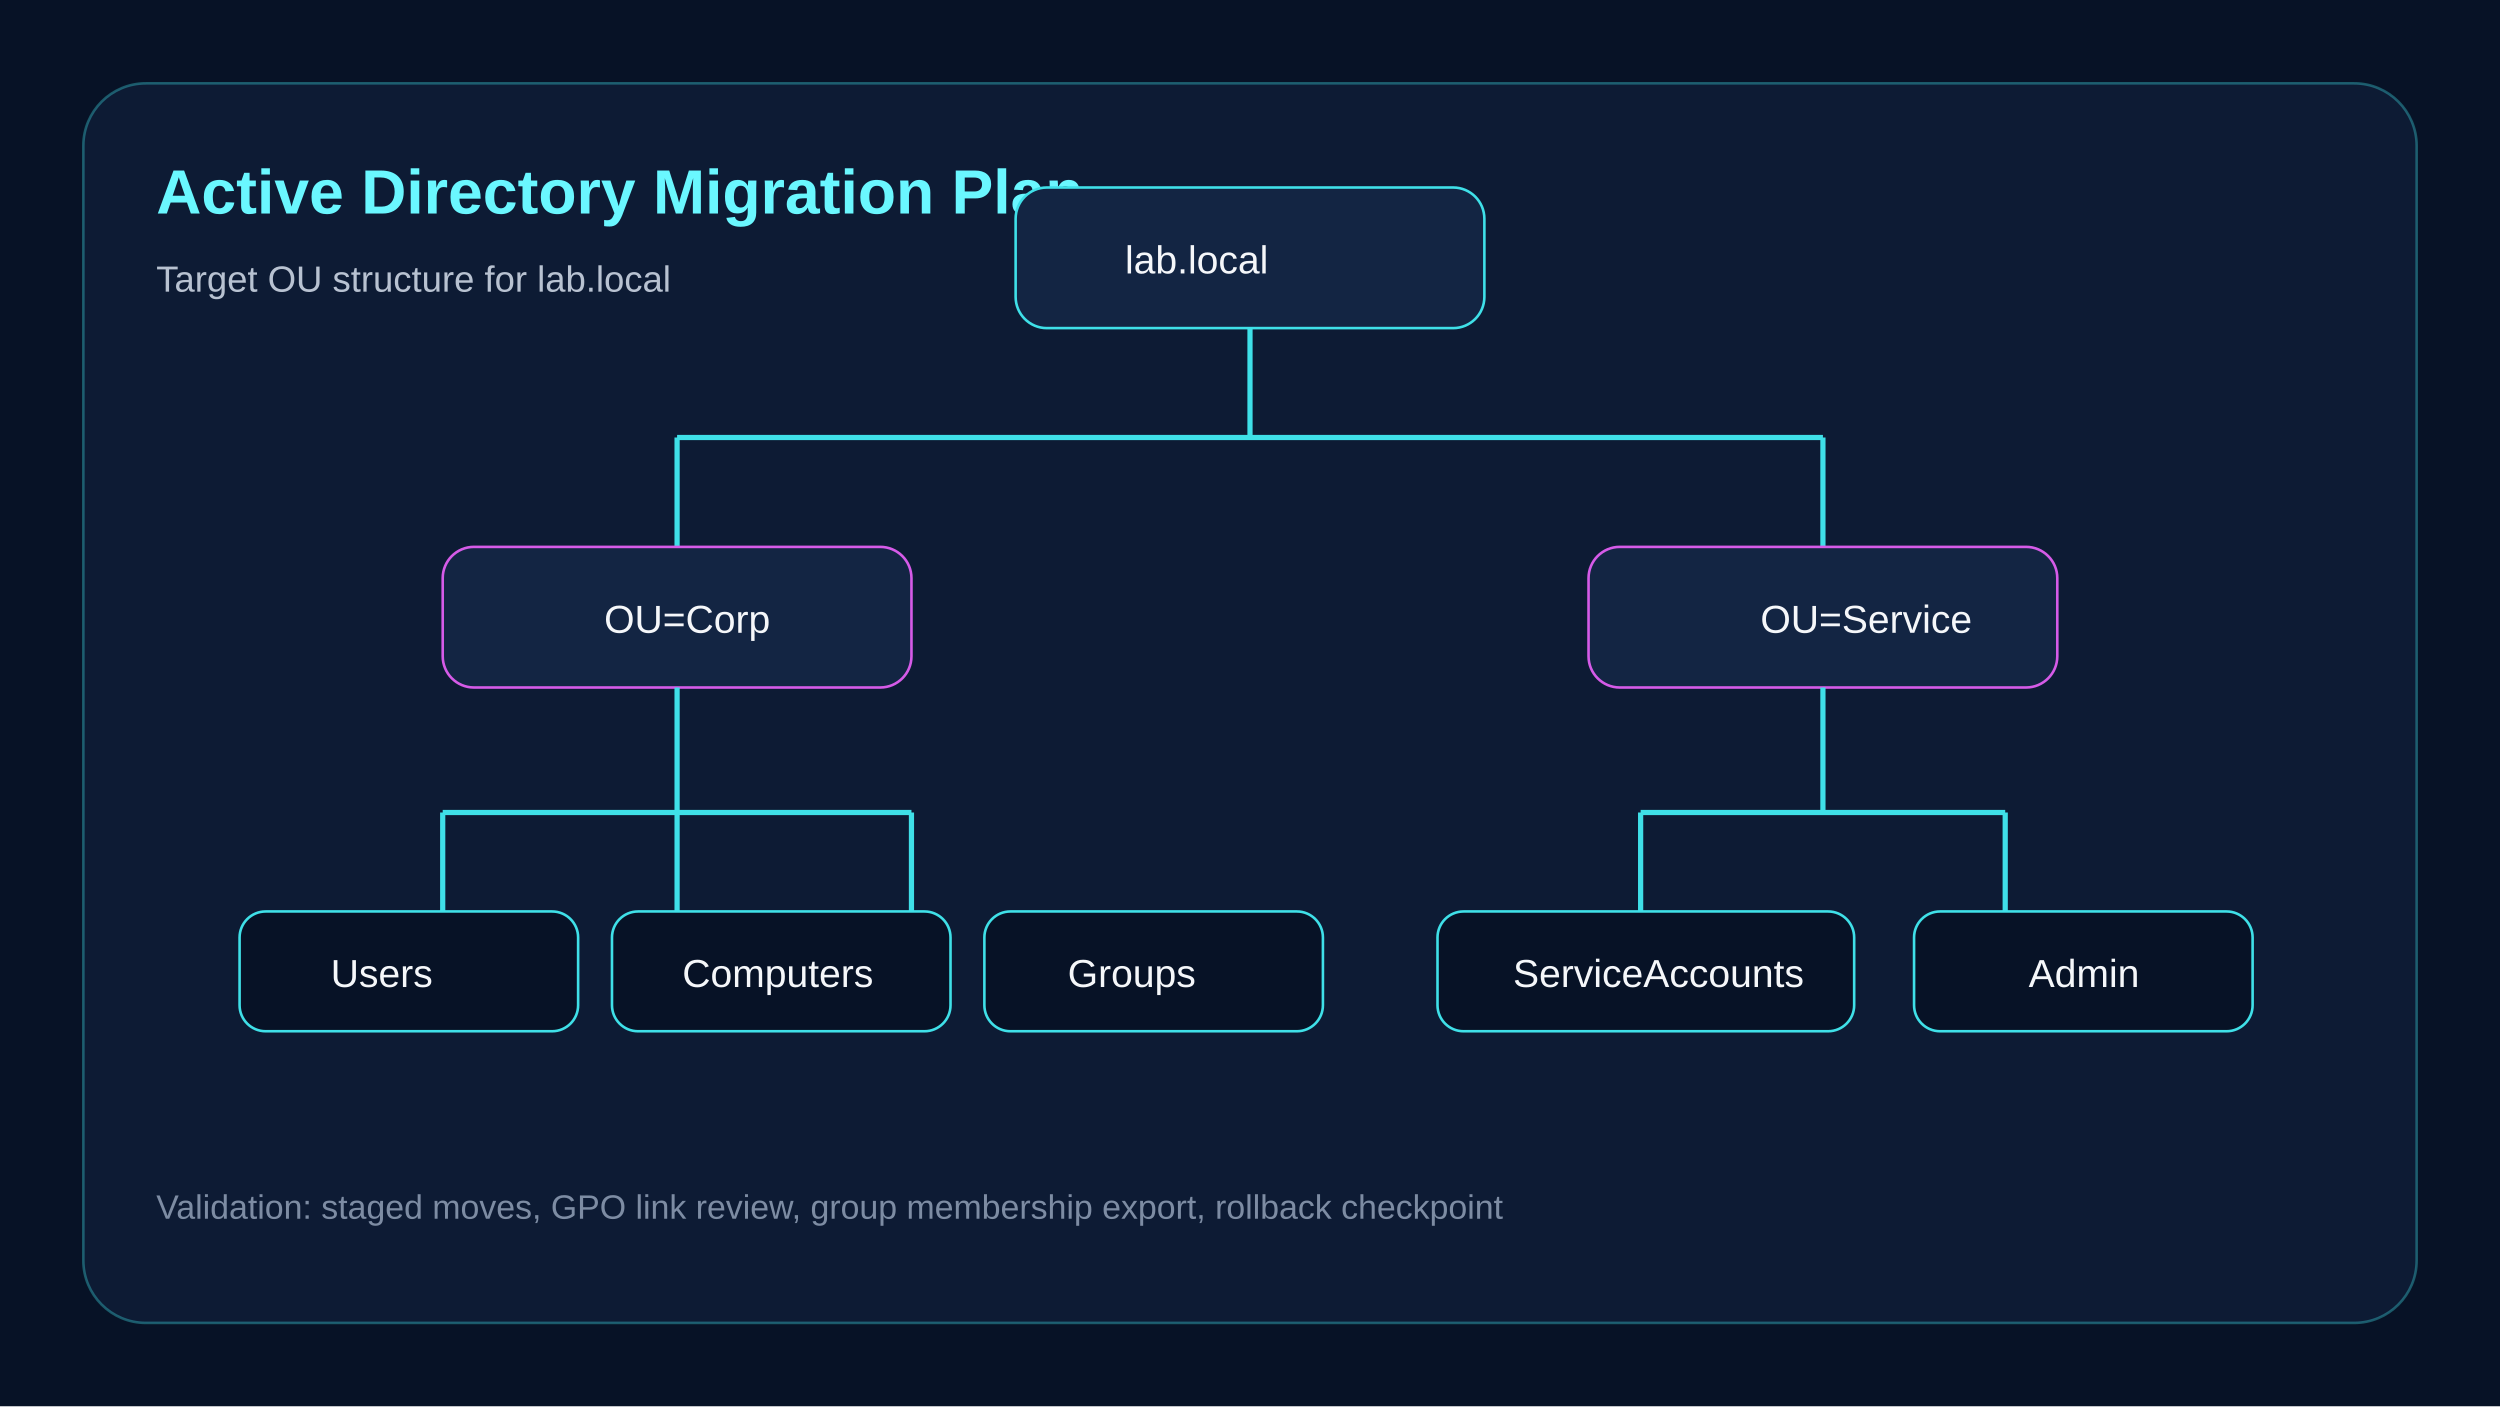
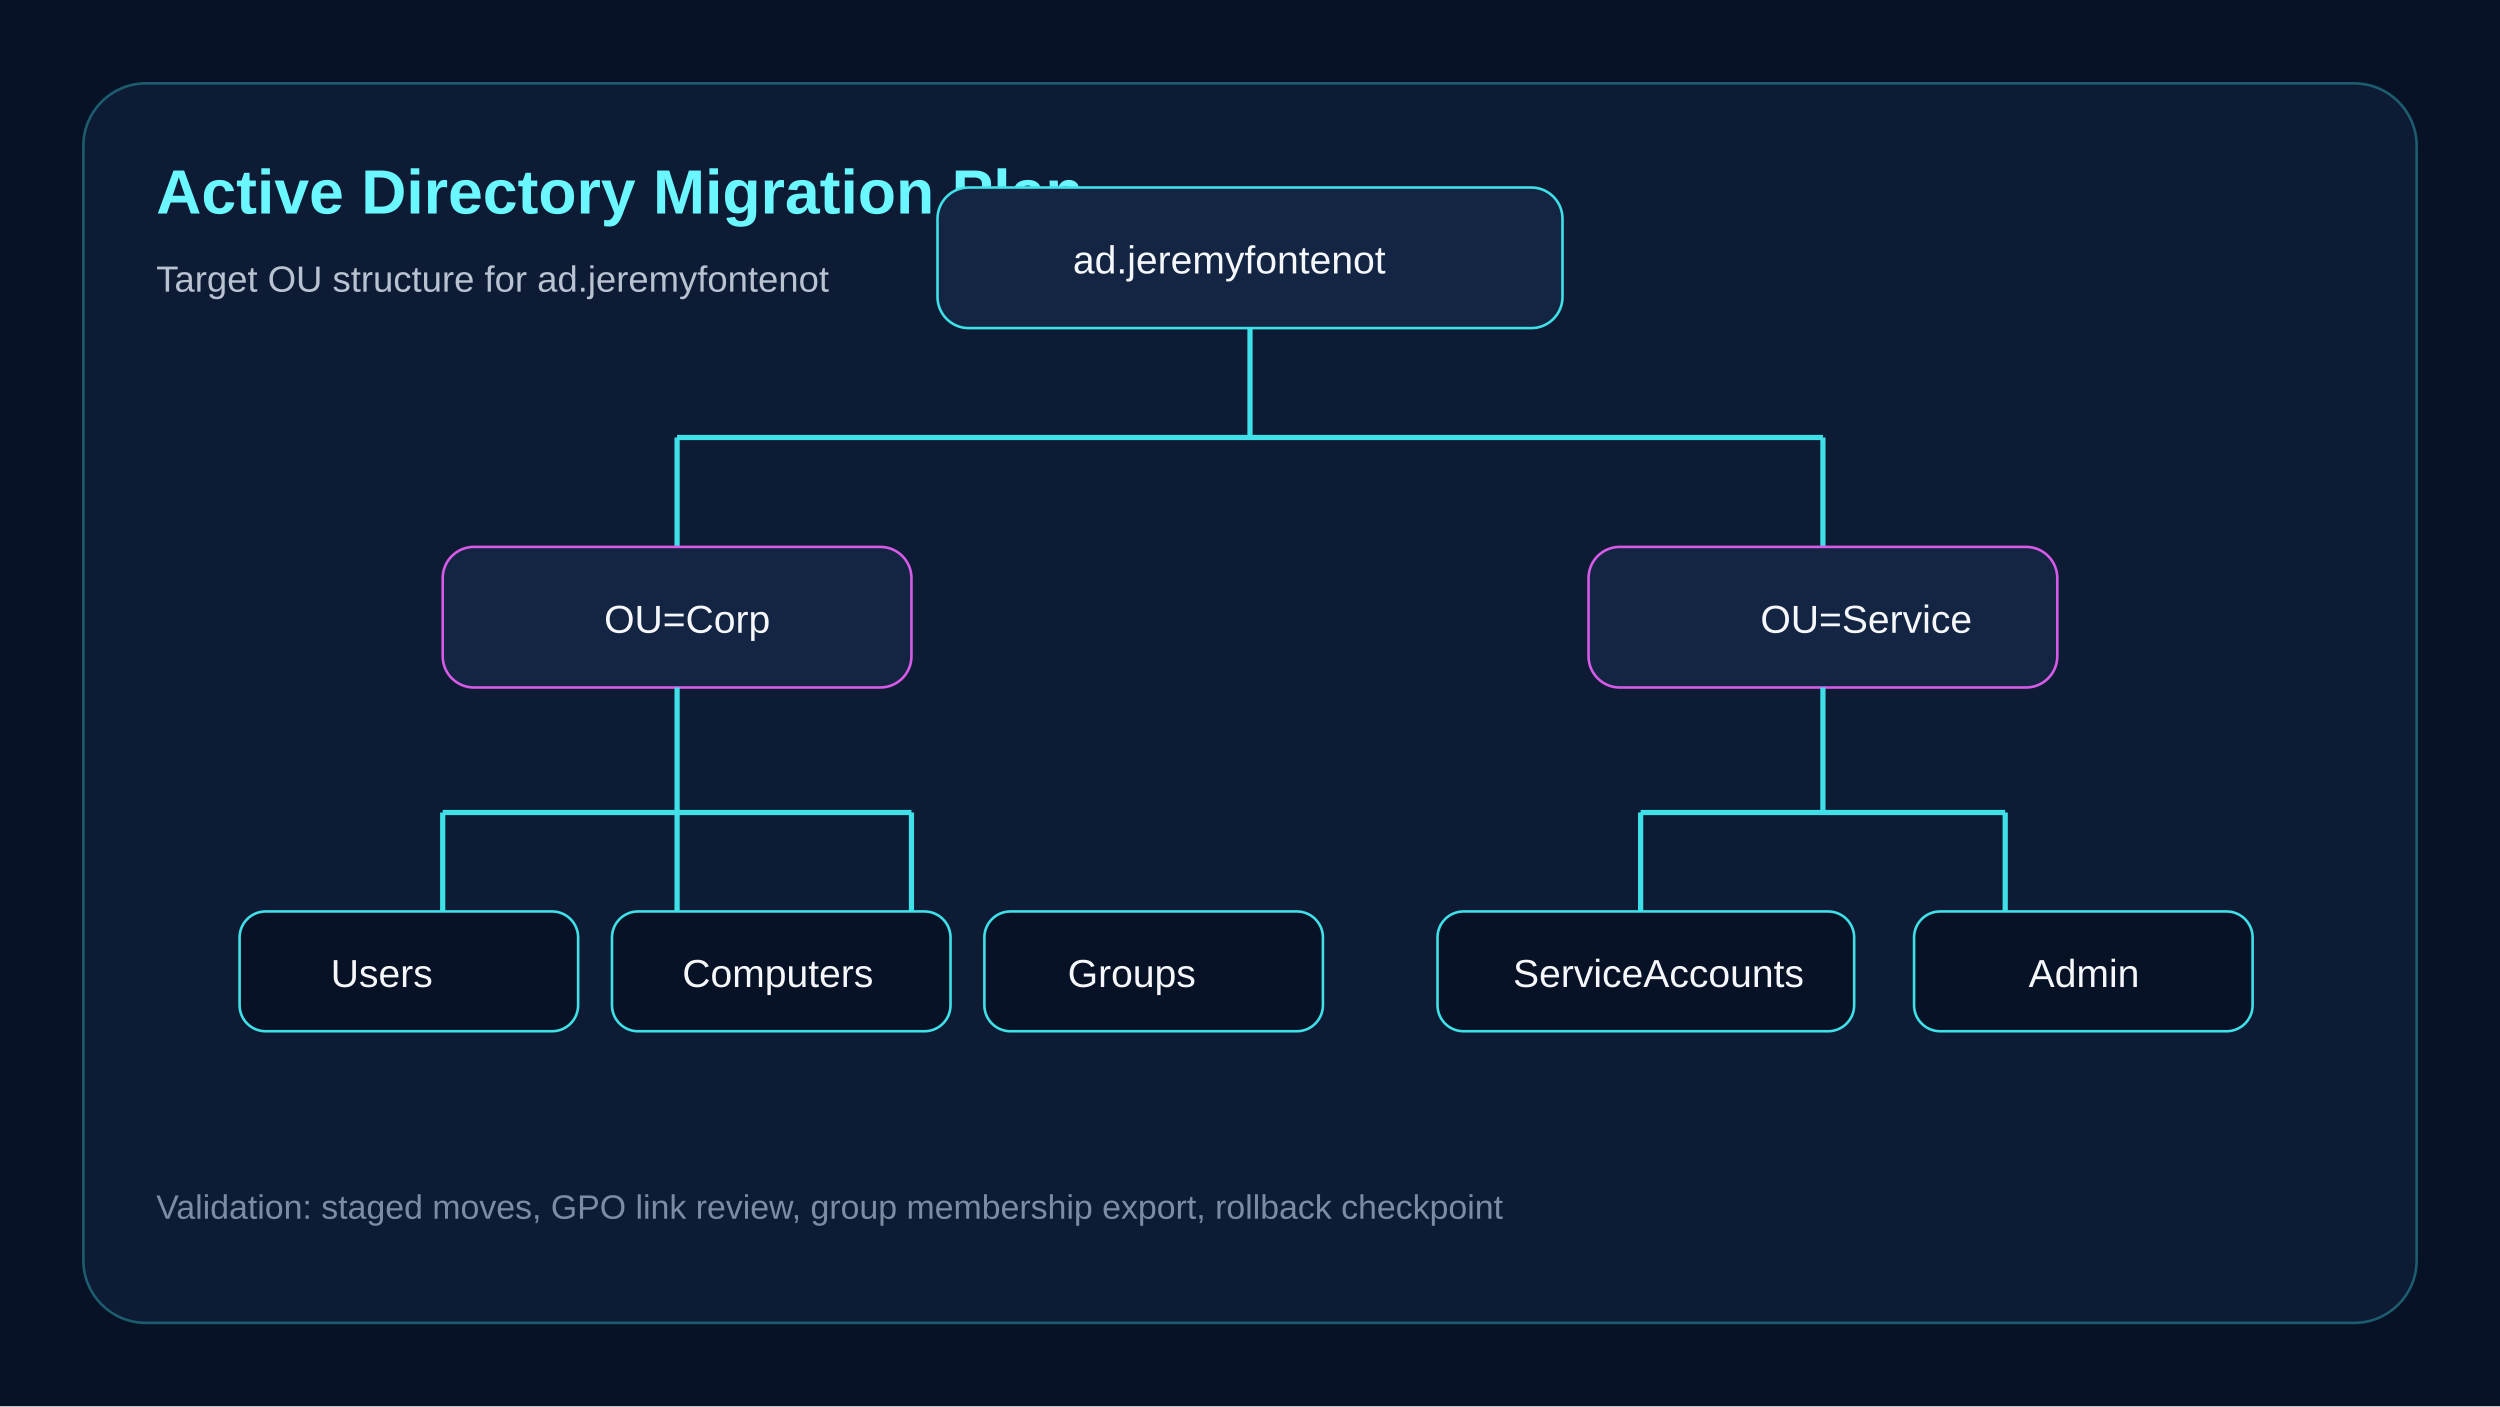
<svg xmlns="http://www.w3.org/2000/svg" width="960" height="540" aria-labelledby="title desc" viewBox="0 0 960 540">
  <path fill="#071226" d="M0 0h960v540H0z" />
  <rect width="896" height="476" x="32" y="32" fill="#0d1b34" stroke="#3fe0e8" stroke-opacity=".35" rx="24" />
  <text x="60" y="82" fill="#6af7ff" font-family="Segoe UI, Arial" font-size="24" font-weight="700">Active Directory Migration Plan</text>
-   <text x="60" y="112" fill="#b8c2d1" font-family="Segoe UI, Arial" font-size="14">Target OU structure for lab.local</text>
+   <text x="60" y="112" fill="#b8c2d1" font-family="Segoe UI, Arial" font-size="14">Target OU structure for ad.jeremyfontenot</text>
  <g fill="#f5f7fa" font-family="Segoe UI, Arial" font-size="15">
-     <rect width="180" height="54" x="390" y="72" fill="#132543" stroke="#3fe0e8" rx="12" />
-     <text x="432" y="105">lab.local</text>
+     <rect width="240" height="54" x="360" y="72" fill="#132543" stroke="#3fe0e8" rx="12" />
+     <text x="412" y="105">ad.jeremyfontenot</text>
    <path stroke="#3fe0e8" stroke-width="2" d="M480 126v42m-220 0h440m-440 0v42m440-42v42" />
    <rect width="180" height="54" x="170" y="210" fill="#132543" stroke="#d65be8" rx="12" />
    <text x="232" y="243">OU=Corp</text>
    <rect width="180" height="54" x="610" y="210" fill="#132543" stroke="#d65be8" rx="12" />
    <text x="676" y="243">OU=Service</text>
    <path stroke="#3fe0e8" stroke-width="2" d="M260 264v48m-90 0h180m-180 0v38m90-38v38m90-38v38" />
    <rect width="130" height="46" x="92" y="350" fill="#071226" stroke="#3fe0e8" rx="10" />
    <text x="127" y="379">Users</text>
    <rect width="130" height="46" x="235" y="350" fill="#071226" stroke="#3fe0e8" rx="10" />
    <text x="262" y="379">Computers</text>
    <rect width="130" height="46" x="378" y="350" fill="#071226" stroke="#3fe0e8" rx="10" />
    <text x="410" y="379">Groups</text>
    <path stroke="#3fe0e8" stroke-width="2" d="M700 264v48m-70 0h140m-140 0v38m140-38v38" />
    <rect width="160" height="46" x="552" y="350" fill="#071226" stroke="#3fe0e8" rx="10" />
    <text x="581" y="379">ServiceAccounts</text>
    <rect width="130" height="46" x="735" y="350" fill="#071226" stroke="#3fe0e8" rx="10" />
    <text x="779" y="379">Admin</text>
  </g>
  <text x="60" y="468" fill="#7d8ca3" font-family="Segoe UI, Arial" font-size="13">Validation: staged moves, GPO link review, group membership export, rollback checkpoint</text>
</svg>
